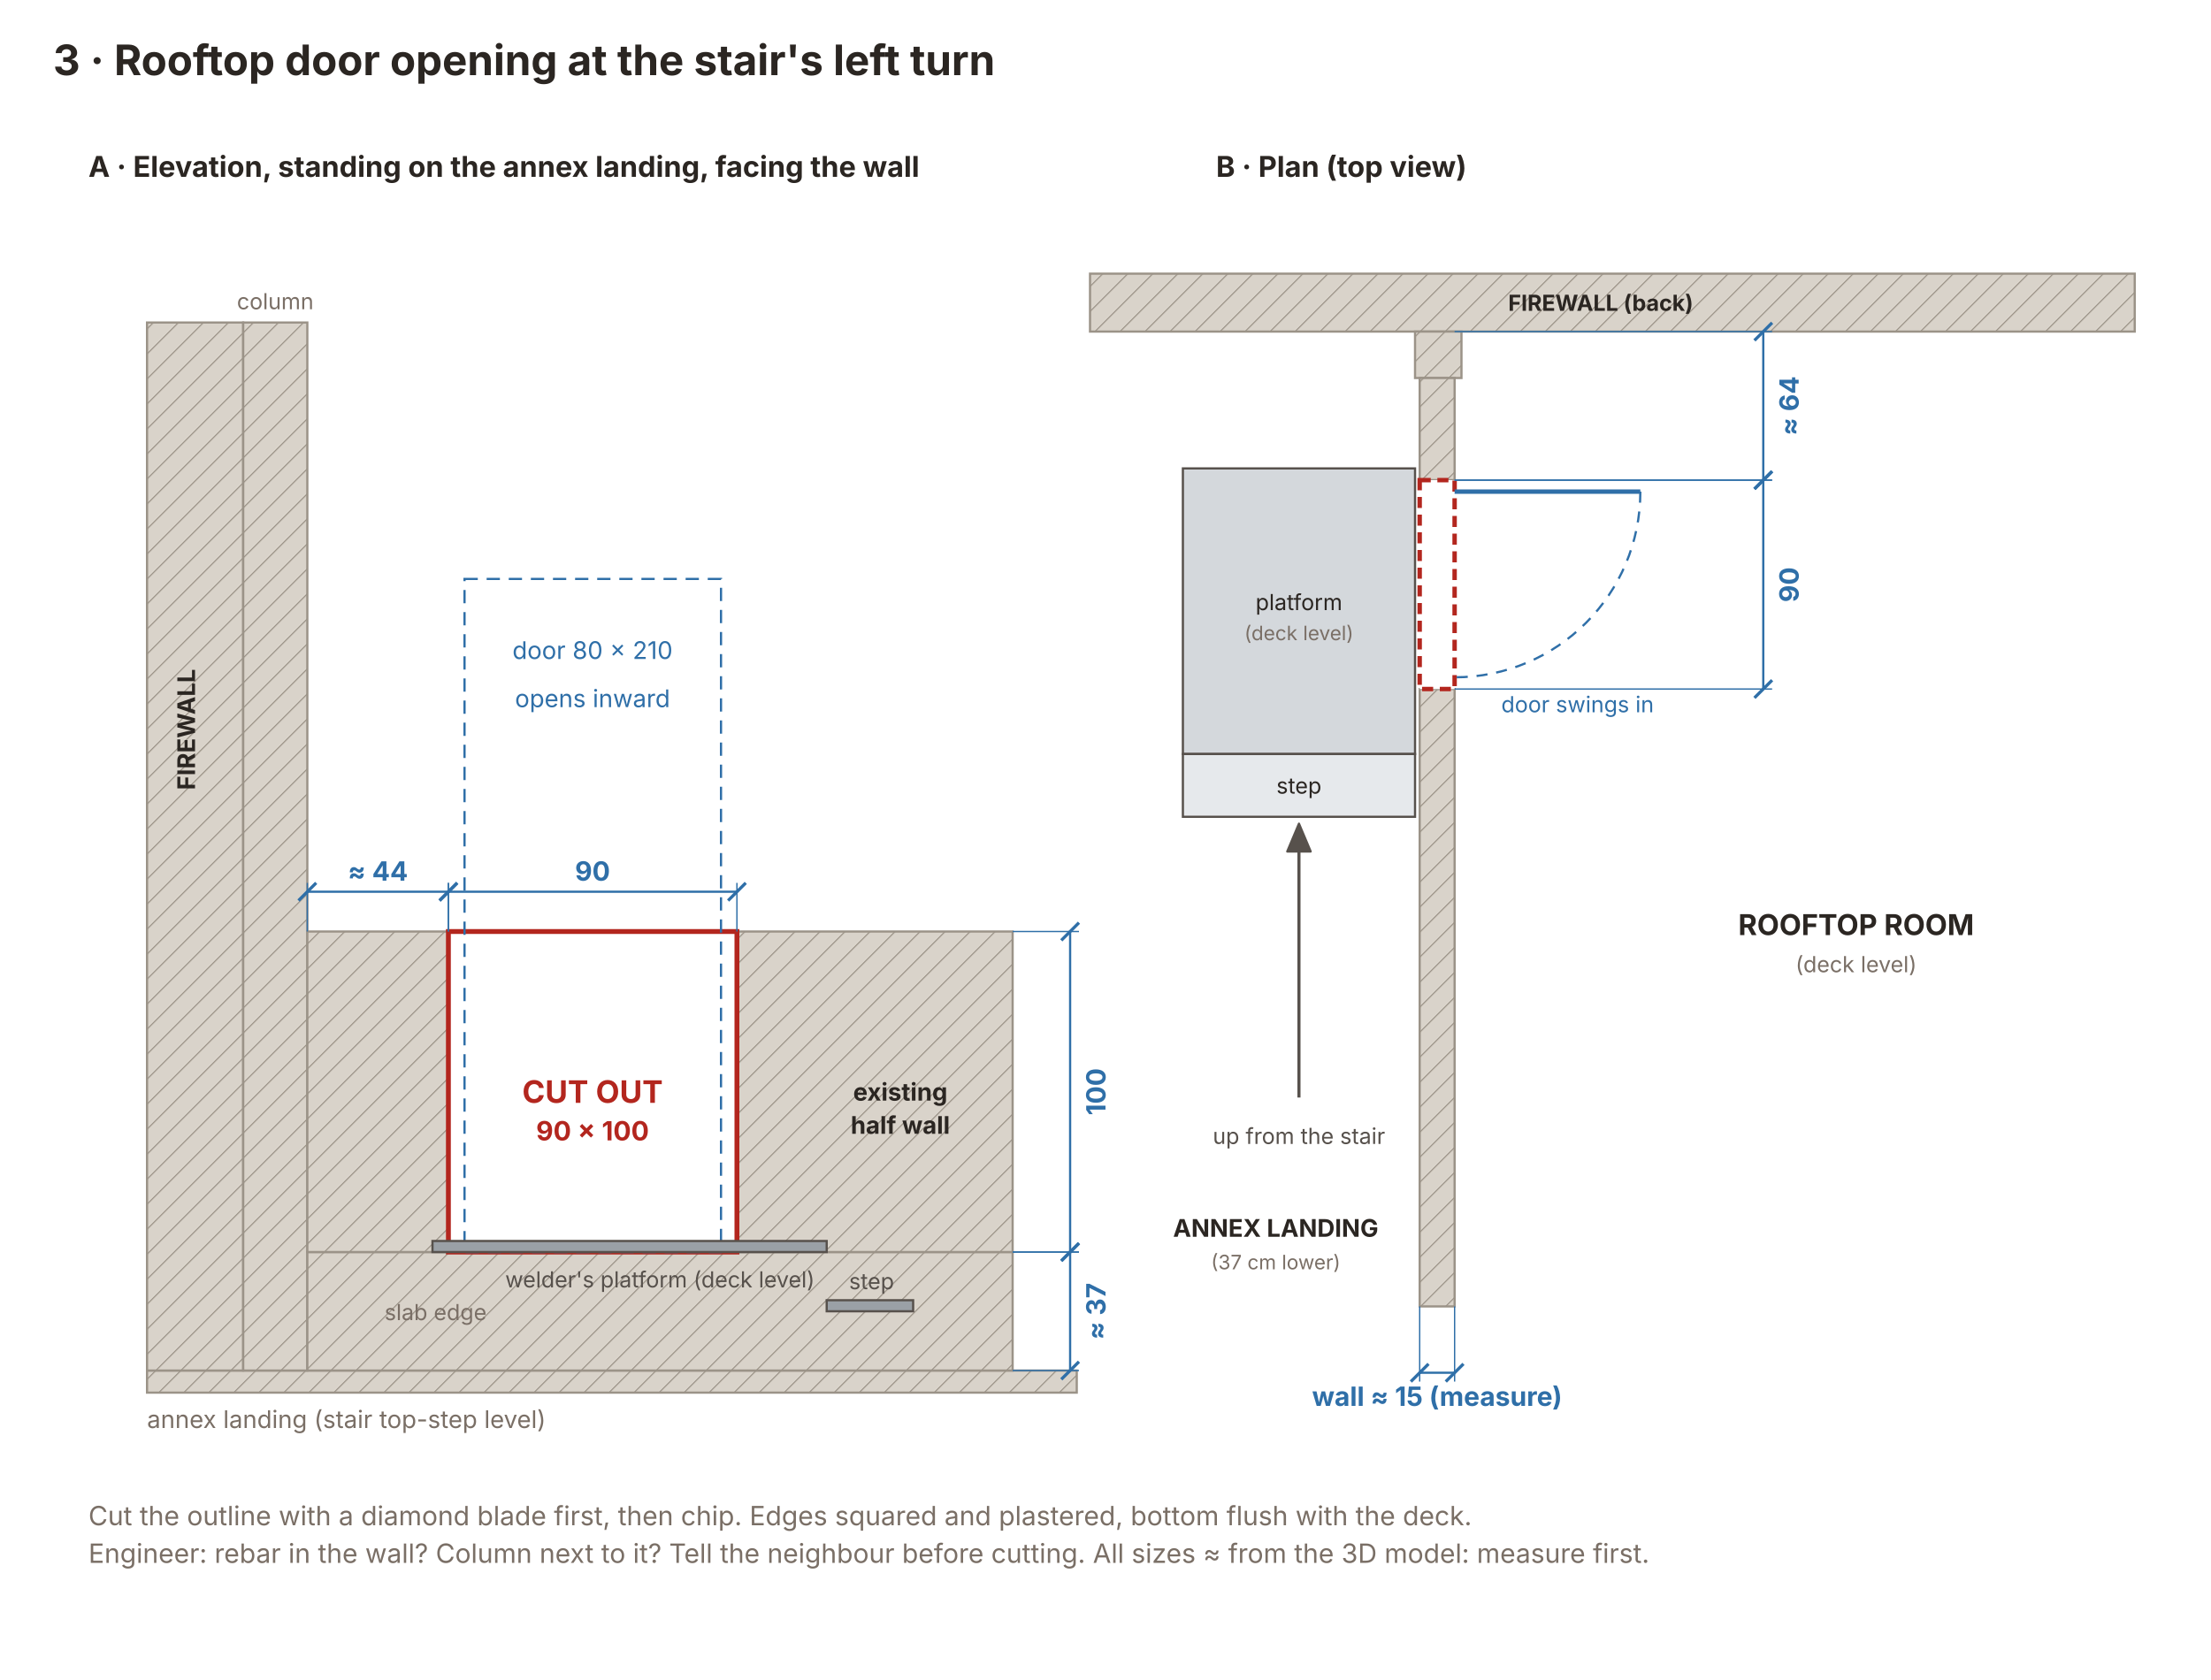
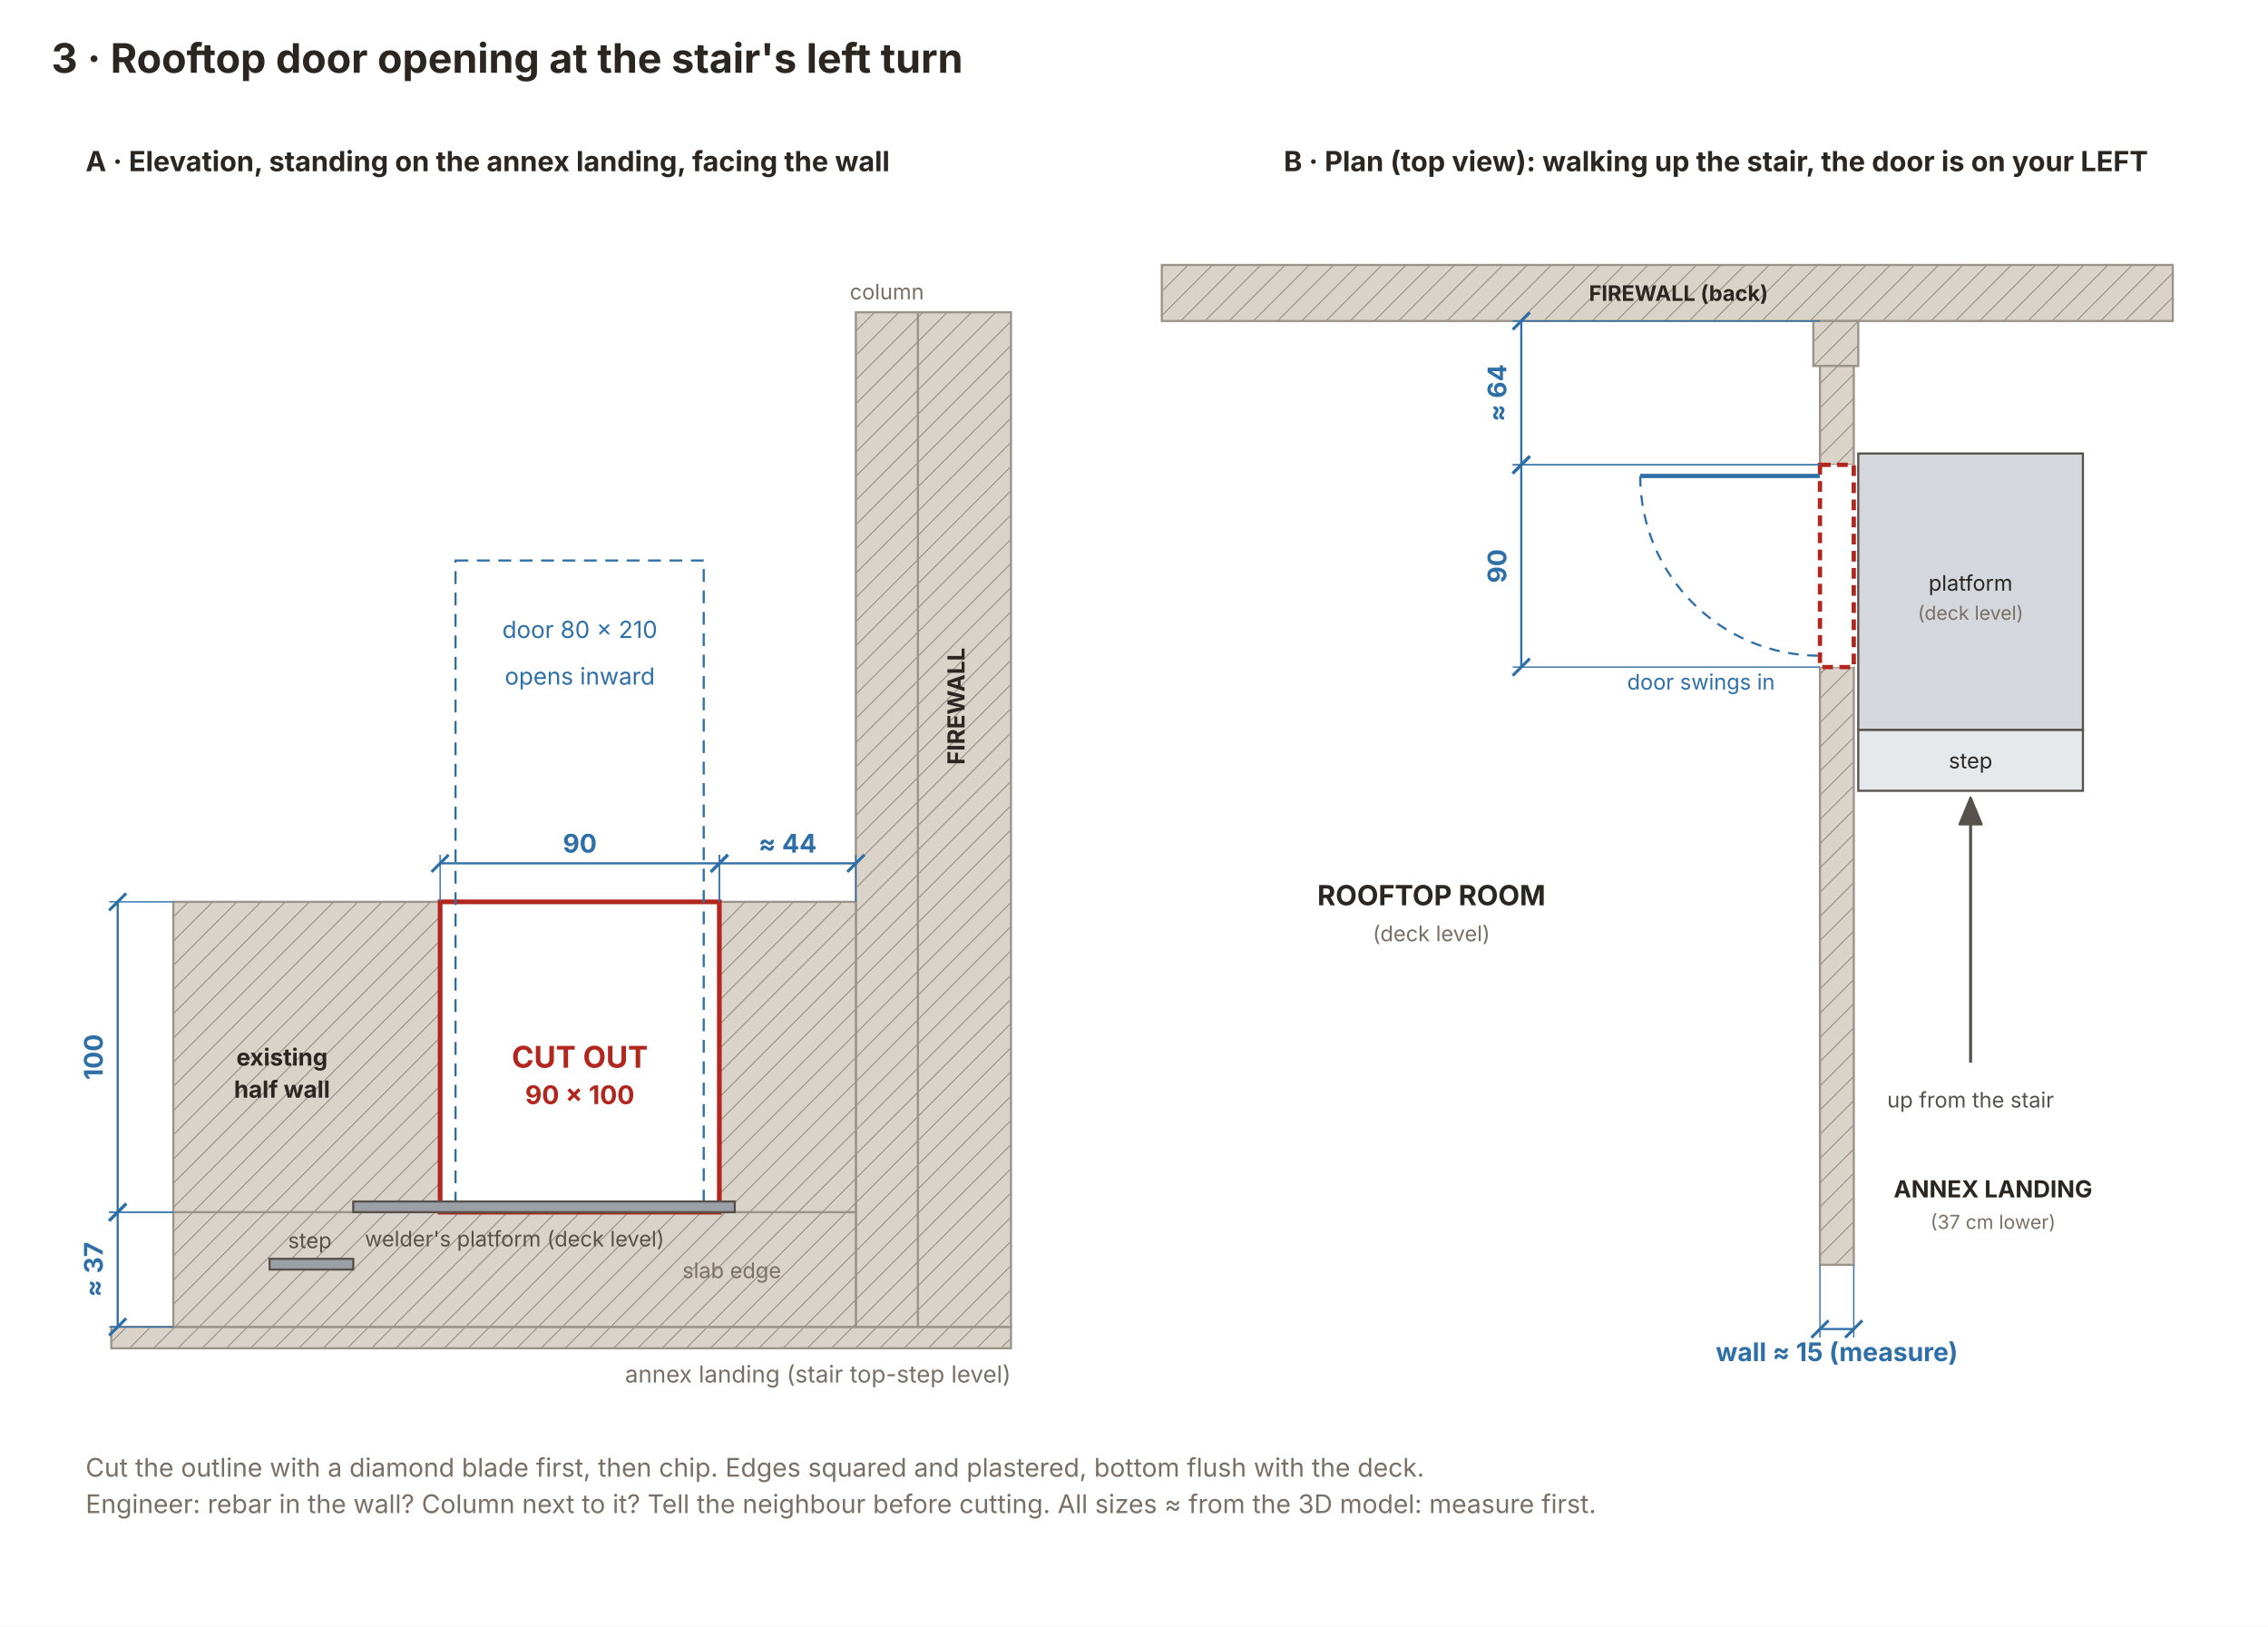
- <svg xmlns="http://www.w3.org/2000/svg" viewBox="0 0 1000 760" width="1000" height="760" font-family="Inter, system-ui, -apple-system, Segoe UI, Roboto, sans-serif">
+ <svg xmlns="http://www.w3.org/2000/svg" viewBox="0 0 1060 760" width="1060" height="760" font-family="Inter, system-ui, -apple-system, Segoe UI, Roboto, sans-serif">
  <defs>
    <pattern id="hatch" width="8" height="8" patternUnits="userSpaceOnUse" patternTransform="rotate(45)">
      <rect width="8" height="8" fill="#d9d3ca" />
      <line x1="0" y1="0" x2="0" y2="8" stroke="#9b9388" stroke-width="1" />
    </pattern>
    <pattern id="rib" width="12" height="12" patternUnits="userSpaceOnUse">
      <rect width="12" height="12" fill="#8a837c" />
      <rect width="4" height="12" fill="#6e6862" />
    </pattern>
  </defs>
-   <rect width="1000" height="760" fill="#ffffff" />
+   <rect width="1060" height="760" fill="#ffffff" />
  <text x="24.0" y="34.0" font-size="19" fill="#2b2622" font-weight="700" text-anchor="start">3 · Rooftop door opening at the stair's left turn</text>
  <text x="40.0" y="80.0" font-size="13" fill="#2b2622" font-weight="700" text-anchor="start">A · Elevation, standing on the annex landing, facing the wall</text>
-   <rect x="66.5" y="620.0" width="420.5" height="10.0" fill="url(#hatch)" stroke="#9b9388" stroke-width="1" opacity="1" />
-   <text x="66.5" y="646.0" font-size="11" fill="#7a6f66" font-weight="400" text-anchor="start">annex landing (stair top-step level)</text>
-   <rect x="66.5" y="145.9" width="43.5" height="474.1" fill="url(#hatch)" stroke="#9b9388" stroke-width="1" opacity="1" />
-   <text x="88.2" y="330.0" font-size="11" fill="#2b2622" font-weight="700" text-anchor="middle" transform="rotate(-90 88.2 330.0)">FIREWALL</text>
-   <rect x="110.0" y="145.9" width="29.0" height="474.1" fill="url(#hatch)" stroke="#9b9388" stroke-width="1" opacity="1" />
-   <text x="124.5" y="139.9" font-size="10" fill="#7a6f66" font-weight="400" text-anchor="middle">column</text>
-   <rect x="139.0" y="566.4" width="319.0" height="53.6" fill="url(#hatch)" stroke="#9b9388" stroke-width="1" opacity="1" />
-   <rect x="139.0" y="421.4" width="319.0" height="145.0" fill="url(#hatch)" stroke="#9b9388" stroke-width="1" opacity="1" />
-   <rect x="202.8" y="421.4" width="130.5" height="145.0" fill="#ffffff" stroke="#b3261e" stroke-width="2.2" opacity="1" />
-   <text x="268.0" y="498.9" font-size="14" fill="#b3261e" font-weight="700" text-anchor="middle">CUT OUT</text>
-   <text x="268.0" y="515.9" font-size="12" fill="#b3261e" font-weight="700" text-anchor="middle">90 × 100</text>
-   <text x="407.2" y="497.9" font-size="11" fill="#2b2622" font-weight="700" text-anchor="middle">existing</text>
-   <text x="407.2" y="512.9" font-size="11" fill="#2b2622" font-weight="700" text-anchor="middle">half wall</text>
-   <text x="197.0" y="597.2" font-size="10" fill="#7a6f66" font-weight="400" text-anchor="middle">slab edge</text>
-   <rect x="210.1" y="261.9" width="116.0" height="304.5" fill="none" stroke="#2f6fa8" stroke-width="1" stroke-dasharray="6 4" opacity="1" />
-   <text x="268.0" y="298.1" font-size="11" fill="#2f6fa8" font-weight="400" text-anchor="middle">door 80 × 210</text>
-   <text x="268.0" y="319.9" font-size="11" fill="#2f6fa8" font-weight="400" text-anchor="middle">opens inward</text>
-   <rect x="195.6" y="561.4" width="178.3" height="5.0" fill="#9aa0a6" stroke="#57514c" stroke-width="1" opacity="1" />
-   <rect x="373.9" y="588.2" width="39.1" height="5.0" fill="#9aa0a6" stroke="#57514c" stroke-width="1" opacity="1" />
-   <text x="298.5" y="582.4" font-size="10" fill="#57514c" font-weight="400" text-anchor="middle">welder's platform (deck level)</text>
-   <text x="394.2" y="583.2" font-size="10" fill="#57514c" font-weight="400" text-anchor="middle">step</text>
-   <line x1="139.0" y1="421.4" x2="139.0" y2="399.4" stroke="#2f6fa8" stroke-width="0.6" />
-   <line x1="202.8" y1="421.4" x2="202.8" y2="399.4" stroke="#2f6fa8" stroke-width="0.6" />
-   <line x1="139.0" y1="403.4" x2="202.8" y2="403.4" stroke="#2f6fa8" stroke-width="1" />
-   <line x1="135.0" y1="407.4" x2="143.0" y2="399.4" stroke="#2f6fa8" stroke-width="1.4" />
-   <line x1="198.8" y1="407.4" x2="206.8" y2="399.4" stroke="#2f6fa8" stroke-width="1.4" />
-   <text x="170.9" y="398.4" font-size="12" fill="#2f6fa8" font-weight="700" text-anchor="middle">≈ 44</text>
-   <line x1="202.8" y1="421.4" x2="202.8" y2="399.4" stroke="#2f6fa8" stroke-width="0.6" />
-   <line x1="333.3" y1="421.4" x2="333.3" y2="399.4" stroke="#2f6fa8" stroke-width="0.6" />
-   <line x1="202.8" y1="403.4" x2="333.3" y2="403.4" stroke="#2f6fa8" stroke-width="1" />
-   <line x1="198.8" y1="407.4" x2="206.8" y2="399.4" stroke="#2f6fa8" stroke-width="1.4" />
-   <line x1="329.3" y1="407.4" x2="337.3" y2="399.4" stroke="#2f6fa8" stroke-width="1.4" />
-   <text x="268.0" y="398.4" font-size="12" fill="#2f6fa8" font-weight="700" text-anchor="middle">90</text>
-   <line x1="458.0" y1="566.4" x2="488.0" y2="566.4" stroke="#2f6fa8" stroke-width="0.6" />
-   <line x1="458.0" y1="421.4" x2="488.0" y2="421.4" stroke="#2f6fa8" stroke-width="0.6" />
-   <line x1="484.0" y1="566.4" x2="484.0" y2="421.4" stroke="#2f6fa8" stroke-width="1" />
-   <line x1="480.0" y1="570.4" x2="488.0" y2="562.4" stroke="#2f6fa8" stroke-width="1.4" />
-   <line x1="480.0" y1="425.4" x2="488.0" y2="417.4" stroke="#2f6fa8" stroke-width="1.4" />
-   <text x="500.0" y="493.9" font-size="12" fill="#2f6fa8" font-weight="700" text-anchor="middle" transform="rotate(-90 500.0 493.9)">100</text>
-   <line x1="458.0" y1="620.0" x2="488.0" y2="620.0" stroke="#2f6fa8" stroke-width="0.6" />
-   <line x1="458.0" y1="566.4" x2="488.0" y2="566.4" stroke="#2f6fa8" stroke-width="0.6" />
-   <line x1="484.0" y1="620.0" x2="484.0" y2="566.4" stroke="#2f6fa8" stroke-width="1" />
-   <line x1="480.0" y1="624.0" x2="488.0" y2="616.0" stroke="#2f6fa8" stroke-width="1.4" />
-   <line x1="480.0" y1="570.4" x2="488.0" y2="562.4" stroke="#2f6fa8" stroke-width="1.4" />
-   <text x="500.0" y="593.2" font-size="12" fill="#2f6fa8" font-weight="700" text-anchor="middle" transform="rotate(-90 500.0 593.2)">≈ 37</text>
-   <text x="550.0" y="80.0" font-size="13" fill="#2b2622" font-weight="700" text-anchor="start">B · Plan (top view)</text>
-   <rect x="493.0" y="123.8" width="472.5" height="26.2" fill="url(#hatch)" stroke="#9b9388" stroke-width="1" opacity="1" />
-   <text x="724.0" y="140.6" font-size="10" fill="#2b2622" font-weight="700" text-anchor="middle">FIREWALL (back)</text>
-   <rect x="640.0" y="150.0" width="21.0" height="21.0" fill="url(#hatch)" stroke="#9b9388" stroke-width="1" opacity="1" />
-   <rect x="642.1" y="171.0" width="15.8" height="46.2" fill="url(#hatch)" stroke="#9b9388" stroke-width="1" opacity="1" />
-   <rect x="642.1" y="311.7" width="15.8" height="279.3" fill="url(#hatch)" stroke="#9b9388" stroke-width="1" opacity="1" />
-   <rect x="642.1" y="217.2" width="15.8" height="94.5" fill="#ffffff" stroke="#b3261e" stroke-width="2" stroke-dasharray="5 3" opacity="1" />
-   <rect x="535.0" y="211.9" width="105.0" height="129.2" fill="#d4d8dc" stroke="#57514c" stroke-width="1" opacity="1" />
-   <text x="587.5" y="276.0" font-size="10" fill="#2b2622" font-weight="400" text-anchor="middle">platform</text>
-   <text x="587.5" y="289.6" font-size="9" fill="#7a6f66" font-weight="400" text-anchor="middle">(deck level)</text>
-   <rect x="535.0" y="341.1" width="105.0" height="28.4" fill="#e6e9ec" stroke="#57514c" stroke-width="1" opacity="1" />
-   <text x="587.5" y="359.0" font-size="10" fill="#2b2622" font-weight="400" text-anchor="middle">step</text>
-   <path d="M 587.5 496.5 L 587.5 381.0" stroke="#57514c" stroke-width="1.4" fill="none" />
-   <polygon points="587.5,372.6 582.2,385.2 592.8,385.2" fill="#57514c" stroke="#57514c" stroke-width="1" stroke-linejoin="round" />
-   <text x="587.5" y="517.5" font-size="10" fill="#57514c" font-weight="400" text-anchor="middle">up from the stair</text>
-   <text x="577.0" y="559.5" font-size="11" fill="#2b2622" font-weight="700" text-anchor="middle">ANNEX LANDING</text>
-   <text x="577.0" y="574.2" font-size="9" fill="#7a6f66" font-weight="400" text-anchor="middle">(37 cm lower)</text>
-   <line x1="657.9" y1="222.4" x2="741.9" y2="222.4" stroke="#2f6fa8" stroke-width="2" />
-   <path d="M 741.9 222.4 A 84.0 84.0 0 0 1 657.9 306.4" stroke="#2f6fa8" stroke-width="1" fill="none" stroke-dasharray="5 4" />
-   <text x="713.5" y="322.2" font-size="10" fill="#2f6fa8" font-weight="400" text-anchor="middle">door swings in</text>
-   <text x="839.5" y="423.0" font-size="13" fill="#2b2622" font-weight="700" text-anchor="middle">ROOFTOP ROOM</text>
-   <text x="839.5" y="439.8" font-size="10" fill="#7a6f66" font-weight="400" text-anchor="middle">(deck level)</text>
-   <line x1="657.9" y1="150.0" x2="801.5" y2="150.0" stroke="#2f6fa8" stroke-width="0.6" />
-   <line x1="657.9" y1="217.2" x2="801.5" y2="217.2" stroke="#2f6fa8" stroke-width="0.6" />
-   <line x1="797.5" y1="150.0" x2="797.5" y2="217.2" stroke="#2f6fa8" stroke-width="1" />
-   <line x1="793.5" y1="154.0" x2="801.5" y2="146.0" stroke="#2f6fa8" stroke-width="1.4" />
-   <line x1="793.5" y1="221.2" x2="801.5" y2="213.2" stroke="#2f6fa8" stroke-width="1.4" />
-   <text x="813.5" y="183.6" font-size="12" fill="#2f6fa8" font-weight="700" text-anchor="middle" transform="rotate(-90 813.5 183.6)">≈ 64</text>
-   <line x1="657.9" y1="217.2" x2="801.5" y2="217.2" stroke="#2f6fa8" stroke-width="0.6" />
-   <line x1="657.9" y1="311.7" x2="801.5" y2="311.7" stroke="#2f6fa8" stroke-width="0.6" />
-   <line x1="797.5" y1="217.2" x2="797.5" y2="311.7" stroke="#2f6fa8" stroke-width="1" />
-   <line x1="793.5" y1="221.2" x2="801.5" y2="213.2" stroke="#2f6fa8" stroke-width="1.4" />
-   <line x1="793.5" y1="315.7" x2="801.5" y2="307.7" stroke="#2f6fa8" stroke-width="1.4" />
-   <text x="813.5" y="264.5" font-size="12" fill="#2f6fa8" font-weight="700" text-anchor="middle" transform="rotate(-90 813.5 264.5)">90</text>
-   <line x1="642.1" y1="591.0" x2="642.1" y2="625.0" stroke="#2f6fa8" stroke-width="0.6" />
-   <line x1="657.9" y1="591.0" x2="657.9" y2="625.0" stroke="#2f6fa8" stroke-width="0.6" />
-   <line x1="642.1" y1="621.0" x2="657.9" y2="621.0" stroke="#2f6fa8" stroke-width="1" />
-   <line x1="638.1" y1="625.0" x2="646.1" y2="617.0" stroke="#2f6fa8" stroke-width="1.4" />
-   <line x1="653.9" y1="625.0" x2="661.9" y2="617.0" stroke="#2f6fa8" stroke-width="1.4" />
-   <text x="650.0" y="636.0" font-size="12" fill="#2f6fa8" font-weight="700" text-anchor="middle">wall ≈ 15 (measure)</text>
+   <rect x="52.0" y="620.0" width="420.5" height="10.0" fill="url(#hatch)" stroke="#9b9388" stroke-width="1" opacity="1" />
+   <text x="472.5" y="646.0" font-size="11" fill="#7a6f66" font-weight="400" text-anchor="end">annex landing (stair top-step level)</text>
+   <rect x="429.0" y="145.9" width="43.5" height="474.1" fill="url(#hatch)" stroke="#9b9388" stroke-width="1" opacity="1" />
+   <text x="450.8" y="330.0" font-size="11" fill="#2b2622" font-weight="700" text-anchor="middle" transform="rotate(-90 450.8 330.0)">FIREWALL</text>
+   <rect x="400.0" y="145.9" width="29.0" height="474.1" fill="url(#hatch)" stroke="#9b9388" stroke-width="1" opacity="1" />
+   <text x="414.5" y="139.9" font-size="10" fill="#7a6f66" font-weight="400" text-anchor="middle">column</text>
+   <rect x="81.0" y="566.4" width="319.0" height="53.6" fill="url(#hatch)" stroke="#9b9388" stroke-width="1" opacity="1" />
+   <rect x="81.0" y="421.4" width="319.0" height="145.0" fill="url(#hatch)" stroke="#9b9388" stroke-width="1" opacity="1" />
+   <rect x="205.7" y="421.4" width="130.5" height="145.0" fill="#ffffff" stroke="#b3261e" stroke-width="2.2" opacity="1" />
+   <text x="271.0" y="498.9" font-size="14" fill="#b3261e" font-weight="700" text-anchor="middle">CUT OUT</text>
+   <text x="271.0" y="515.9" font-size="12" fill="#b3261e" font-weight="700" text-anchor="middle">90 × 100</text>
+   <text x="131.8" y="497.9" font-size="11" fill="#2b2622" font-weight="700" text-anchor="middle">existing</text>
+   <text x="131.8" y="512.9" font-size="11" fill="#2b2622" font-weight="700" text-anchor="middle">half wall</text>
+   <text x="342.0" y="597.2" font-size="10" fill="#7a6f66" font-weight="400" text-anchor="middle">slab edge</text>
+   <rect x="212.9" y="261.9" width="116.0" height="304.5" fill="none" stroke="#2f6fa8" stroke-width="1" stroke-dasharray="6 4" opacity="1" />
+   <text x="271.0" y="298.1" font-size="11" fill="#2f6fa8" font-weight="400" text-anchor="middle">door 80 × 210</text>
+   <text x="271.0" y="319.9" font-size="11" fill="#2f6fa8" font-weight="400" text-anchor="middle">opens inward</text>
+   <rect x="165.1" y="561.4" width="178.3" height="5.0" fill="#9aa0a6" stroke="#57514c" stroke-width="1" opacity="1" />
+   <rect x="126.0" y="588.2" width="39.1" height="5.0" fill="#9aa0a6" stroke="#57514c" stroke-width="1" opacity="1" />
+   <text x="240.5" y="582.4" font-size="10" fill="#57514c" font-weight="400" text-anchor="middle">welder's platform (deck level)</text>
+   <text x="144.8" y="583.2" font-size="10" fill="#57514c" font-weight="400" text-anchor="middle">step</text>
+   <line x1="336.2" y1="421.4" x2="336.2" y2="399.4" stroke="#2f6fa8" stroke-width="0.6" />
+   <line x1="400.0" y1="421.4" x2="400.0" y2="399.4" stroke="#2f6fa8" stroke-width="0.6" />
+   <line x1="336.2" y1="403.4" x2="400.0" y2="403.4" stroke="#2f6fa8" stroke-width="1" />
+   <line x1="332.2" y1="407.4" x2="340.2" y2="399.4" stroke="#2f6fa8" stroke-width="1.4" />
+   <line x1="396.0" y1="407.4" x2="404.0" y2="399.4" stroke="#2f6fa8" stroke-width="1.4" />
+   <text x="368.1" y="398.4" font-size="12" fill="#2f6fa8" font-weight="700" text-anchor="middle">≈ 44</text>
+   <line x1="205.7" y1="421.4" x2="205.7" y2="399.4" stroke="#2f6fa8" stroke-width="0.6" />
+   <line x1="336.2" y1="421.4" x2="336.2" y2="399.4" stroke="#2f6fa8" stroke-width="0.6" />
+   <line x1="205.7" y1="403.4" x2="336.2" y2="403.4" stroke="#2f6fa8" stroke-width="1" />
+   <line x1="201.7" y1="407.4" x2="209.7" y2="399.4" stroke="#2f6fa8" stroke-width="1.4" />
+   <line x1="332.2" y1="407.4" x2="340.2" y2="399.4" stroke="#2f6fa8" stroke-width="1.4" />
+   <text x="271.0" y="398.4" font-size="12" fill="#2f6fa8" font-weight="700" text-anchor="middle">90</text>
+   <line x1="81.0" y1="566.4" x2="51.0" y2="566.4" stroke="#2f6fa8" stroke-width="0.6" />
+   <line x1="81.0" y1="421.4" x2="51.0" y2="421.4" stroke="#2f6fa8" stroke-width="0.6" />
+   <line x1="55.0" y1="566.4" x2="55.0" y2="421.4" stroke="#2f6fa8" stroke-width="1" />
+   <line x1="51.0" y1="570.4" x2="59.0" y2="562.4" stroke="#2f6fa8" stroke-width="1.4" />
+   <line x1="51.0" y1="425.4" x2="59.0" y2="417.4" stroke="#2f6fa8" stroke-width="1.4" />
+   <text x="48.0" y="493.9" font-size="12" fill="#2f6fa8" font-weight="700" text-anchor="middle" transform="rotate(-90 48.0 493.9)">100</text>
+   <line x1="81.0" y1="620.0" x2="51.0" y2="620.0" stroke="#2f6fa8" stroke-width="0.6" />
+   <line x1="81.0" y1="566.4" x2="51.0" y2="566.4" stroke="#2f6fa8" stroke-width="0.6" />
+   <line x1="55.0" y1="620.0" x2="55.0" y2="566.4" stroke="#2f6fa8" stroke-width="1" />
+   <line x1="51.0" y1="624.0" x2="59.0" y2="616.0" stroke="#2f6fa8" stroke-width="1.4" />
+   <line x1="51.0" y1="570.4" x2="59.0" y2="562.4" stroke="#2f6fa8" stroke-width="1.4" />
+   <text x="48.0" y="593.2" font-size="12" fill="#2f6fa8" font-weight="700" text-anchor="middle" transform="rotate(-90 48.0 593.2)">≈ 37</text>
+   <text x="600.0" y="80.0" font-size="13" fill="#2b2622" font-weight="700" text-anchor="start">B · Plan (top view): walking up the stair, the door is on your LEFT</text>
+   <rect x="543.0" y="123.8" width="472.5" height="26.2" fill="url(#hatch)" stroke="#9b9388" stroke-width="1" opacity="1" />
+   <text x="784.5" y="140.6" font-size="10" fill="#2b2622" font-weight="700" text-anchor="middle">FIREWALL (back)</text>
+   <rect x="847.5" y="150.0" width="21.0" height="21.0" fill="url(#hatch)" stroke="#9b9388" stroke-width="1" opacity="1" />
+   <rect x="850.6" y="171.0" width="15.8" height="46.2" fill="url(#hatch)" stroke="#9b9388" stroke-width="1" opacity="1" />
+   <rect x="850.6" y="311.7" width="15.8" height="279.3" fill="url(#hatch)" stroke="#9b9388" stroke-width="1" opacity="1" />
+   <rect x="850.6" y="217.2" width="15.8" height="94.5" fill="#ffffff" stroke="#b3261e" stroke-width="2" stroke-dasharray="5 3" opacity="1" />
+   <rect x="868.5" y="211.9" width="105.0" height="129.2" fill="#d4d8dc" stroke="#57514c" stroke-width="1" opacity="1" />
+   <text x="921.0" y="276.0" font-size="10" fill="#2b2622" font-weight="400" text-anchor="middle">platform</text>
+   <text x="921.0" y="289.6" font-size="9" fill="#7a6f66" font-weight="400" text-anchor="middle">(deck level)</text>
+   <rect x="868.5" y="341.1" width="105.0" height="28.4" fill="#e6e9ec" stroke="#57514c" stroke-width="1" opacity="1" />
+   <text x="921.0" y="359.0" font-size="10" fill="#2b2622" font-weight="400" text-anchor="middle">step</text>
+   <path d="M 921.0 496.5 L 921.0 381.0" stroke="#57514c" stroke-width="1.4" fill="none" />
+   <polygon points="921.0,372.6 926.2,385.2 915.8,385.2" fill="#57514c" stroke="#57514c" stroke-width="1" stroke-linejoin="round" />
+   <text x="921.0" y="517.5" font-size="10" fill="#57514c" font-weight="400" text-anchor="middle">up from the stair</text>
+   <text x="931.5" y="559.5" font-size="11" fill="#2b2622" font-weight="700" text-anchor="middle">ANNEX LANDING</text>
+   <text x="931.5" y="574.2" font-size="9" fill="#7a6f66" font-weight="400" text-anchor="middle">(37 cm lower)</text>
+   <line x1="850.6" y1="222.4" x2="766.6" y2="222.4" stroke="#2f6fa8" stroke-width="2" />
+   <path d="M 766.6 222.4 A 84.0 84.0 0 0 0 850.6 306.4" stroke="#2f6fa8" stroke-width="1" fill="none" stroke-dasharray="5 4" />
+   <text x="795.0" y="322.2" font-size="10" fill="#2f6fa8" font-weight="400" text-anchor="middle">door swings in</text>
+   <text x="669.0" y="423.0" font-size="13" fill="#2b2622" font-weight="700" text-anchor="middle">ROOFTOP ROOM</text>
+   <text x="669.0" y="439.8" font-size="10" fill="#7a6f66" font-weight="400" text-anchor="middle">(deck level)</text>
+   <line x1="850.6" y1="150.0" x2="707.0" y2="150.0" stroke="#2f6fa8" stroke-width="0.6" />
+   <line x1="850.6" y1="217.2" x2="707.0" y2="217.2" stroke="#2f6fa8" stroke-width="0.6" />
+   <line x1="711.0" y1="150.0" x2="711.0" y2="217.2" stroke="#2f6fa8" stroke-width="1" />
+   <line x1="707.0" y1="154.0" x2="715.0" y2="146.0" stroke="#2f6fa8" stroke-width="1.4" />
+   <line x1="707.0" y1="221.2" x2="715.0" y2="213.2" stroke="#2f6fa8" stroke-width="1.4" />
+   <text x="704.0" y="183.6" font-size="12" fill="#2f6fa8" font-weight="700" text-anchor="middle" transform="rotate(-90 704.0 183.6)">≈ 64</text>
+   <line x1="850.6" y1="217.2" x2="707.0" y2="217.2" stroke="#2f6fa8" stroke-width="0.6" />
+   <line x1="850.6" y1="311.7" x2="707.0" y2="311.7" stroke="#2f6fa8" stroke-width="0.6" />
+   <line x1="711.0" y1="217.2" x2="711.0" y2="311.7" stroke="#2f6fa8" stroke-width="1" />
+   <line x1="707.0" y1="221.2" x2="715.0" y2="213.2" stroke="#2f6fa8" stroke-width="1.4" />
+   <line x1="707.0" y1="315.7" x2="715.0" y2="307.7" stroke="#2f6fa8" stroke-width="1.4" />
+   <text x="704.0" y="264.5" font-size="12" fill="#2f6fa8" font-weight="700" text-anchor="middle" transform="rotate(-90 704.0 264.5)">90</text>
+   <line x1="850.6" y1="591.0" x2="850.6" y2="625.0" stroke="#2f6fa8" stroke-width="0.6" />
+   <line x1="866.4" y1="591.0" x2="866.4" y2="625.0" stroke="#2f6fa8" stroke-width="0.6" />
+   <line x1="850.6" y1="621.0" x2="866.4" y2="621.0" stroke="#2f6fa8" stroke-width="1" />
+   <line x1="846.6" y1="625.0" x2="854.6" y2="617.0" stroke="#2f6fa8" stroke-width="1.4" />
+   <line x1="862.4" y1="625.0" x2="870.4" y2="617.0" stroke="#2f6fa8" stroke-width="1.4" />
+   <text x="858.5" y="636.0" font-size="12" fill="#2f6fa8" font-weight="700" text-anchor="middle">wall ≈ 15 (measure)</text>
  <text x="40.0" y="690.0" font-size="12" fill="#7a6f66" font-weight="400" text-anchor="start">Cut the outline with a diamond blade first, then chip. Edges squared and plastered, bottom flush with the deck.</text>
  <text x="40.0" y="707.0" font-size="12" fill="#7a6f66" font-weight="400" text-anchor="start">Engineer: rebar in the wall? Column next to it? Tell the neighbour before cutting. All sizes ≈ from the 3D model: measure first.</text>
</svg>
